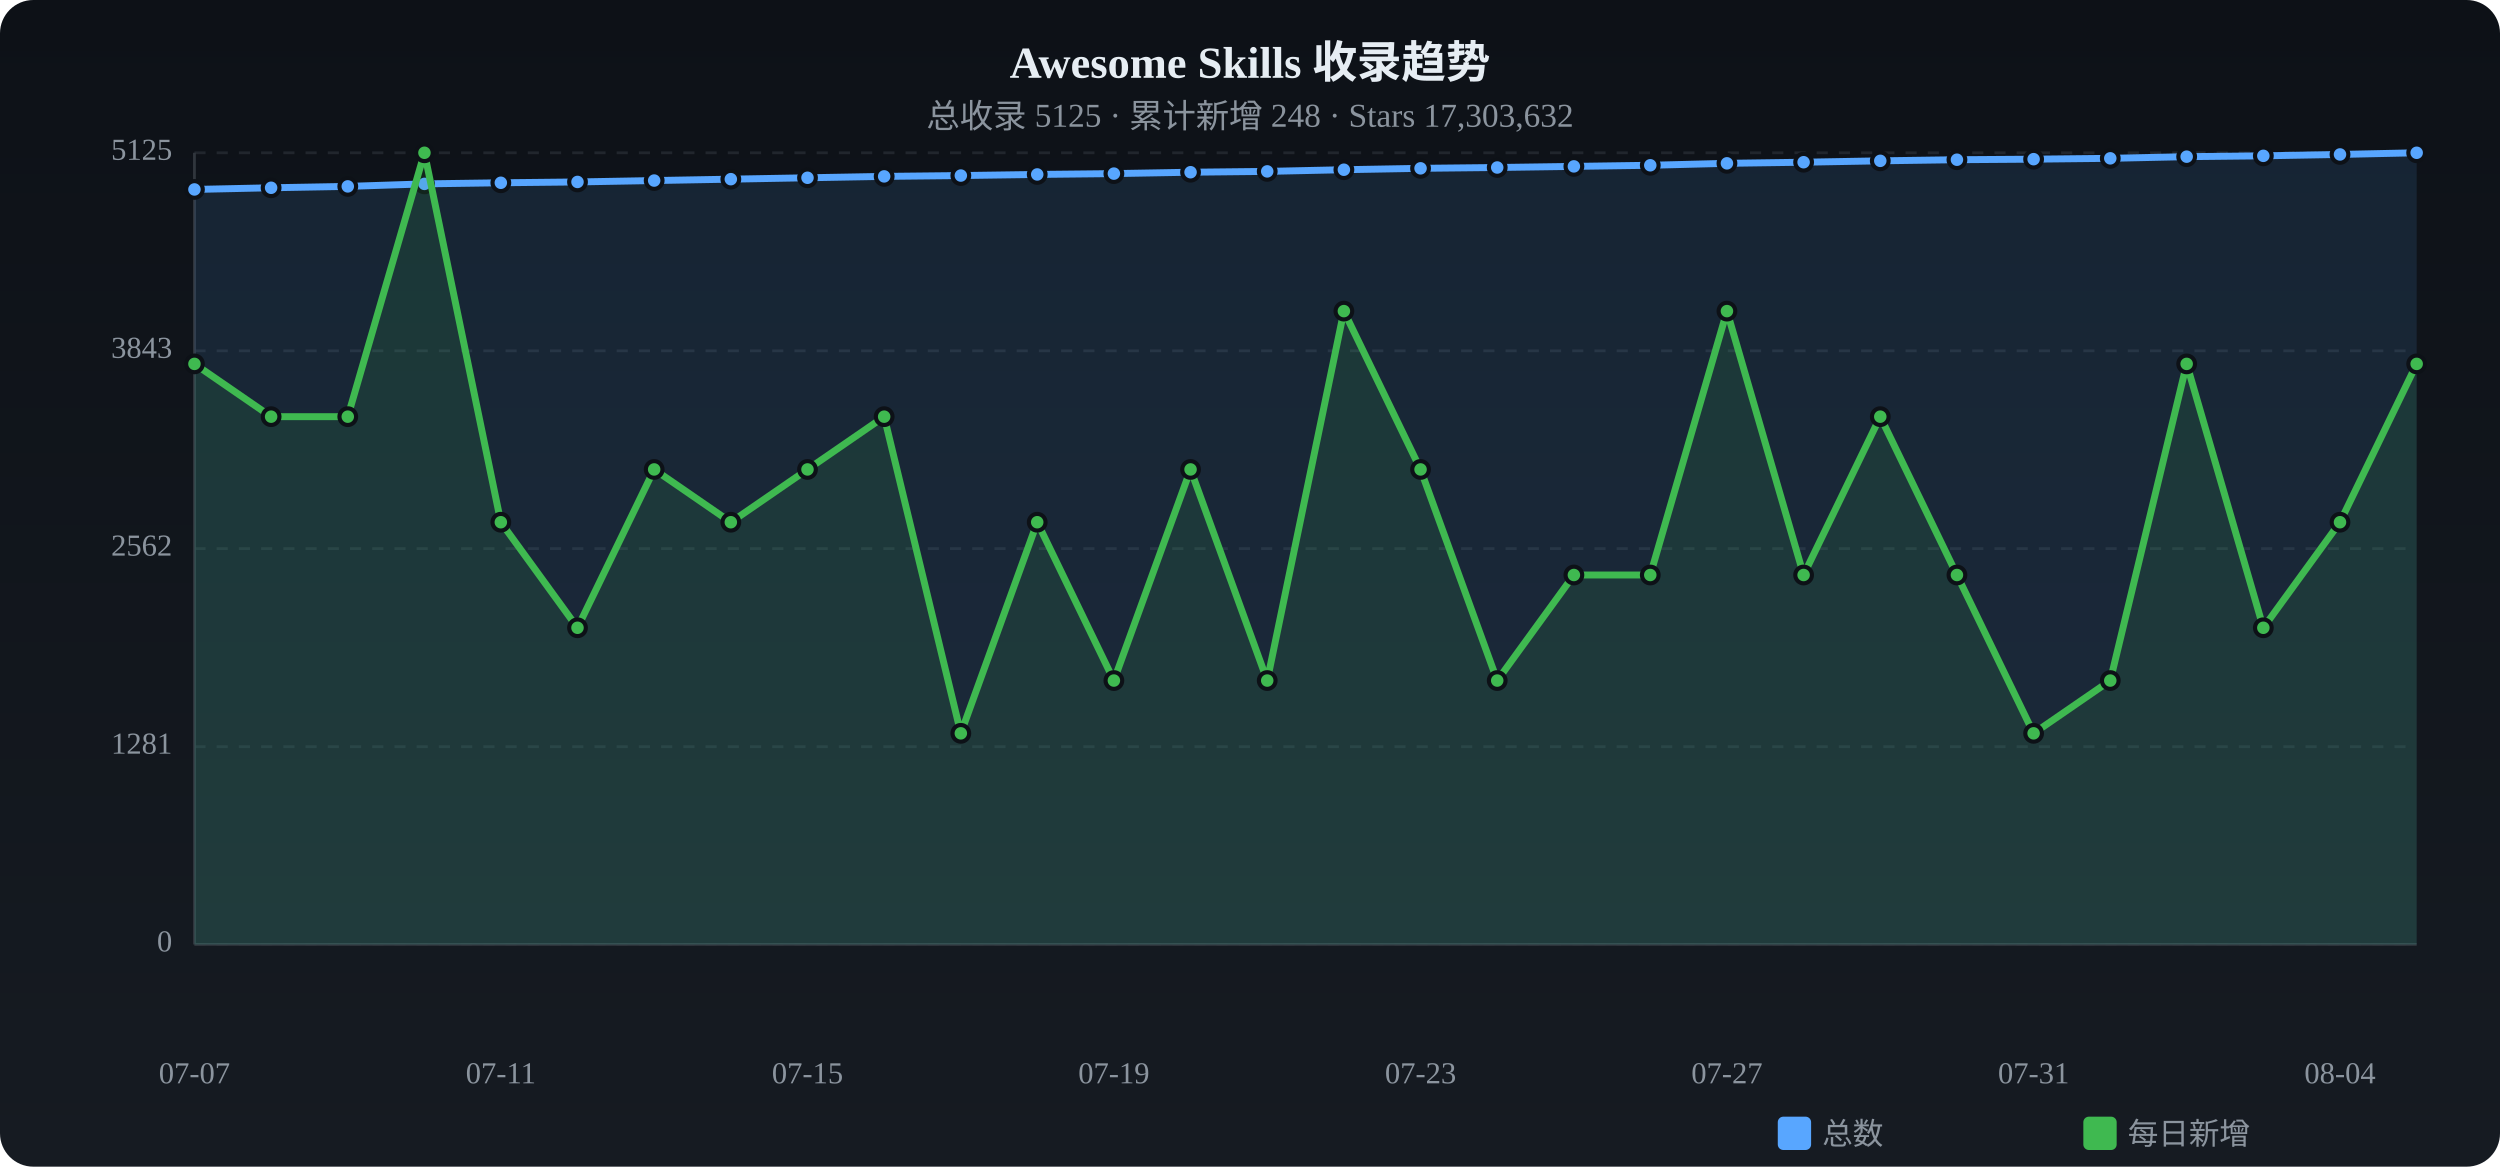
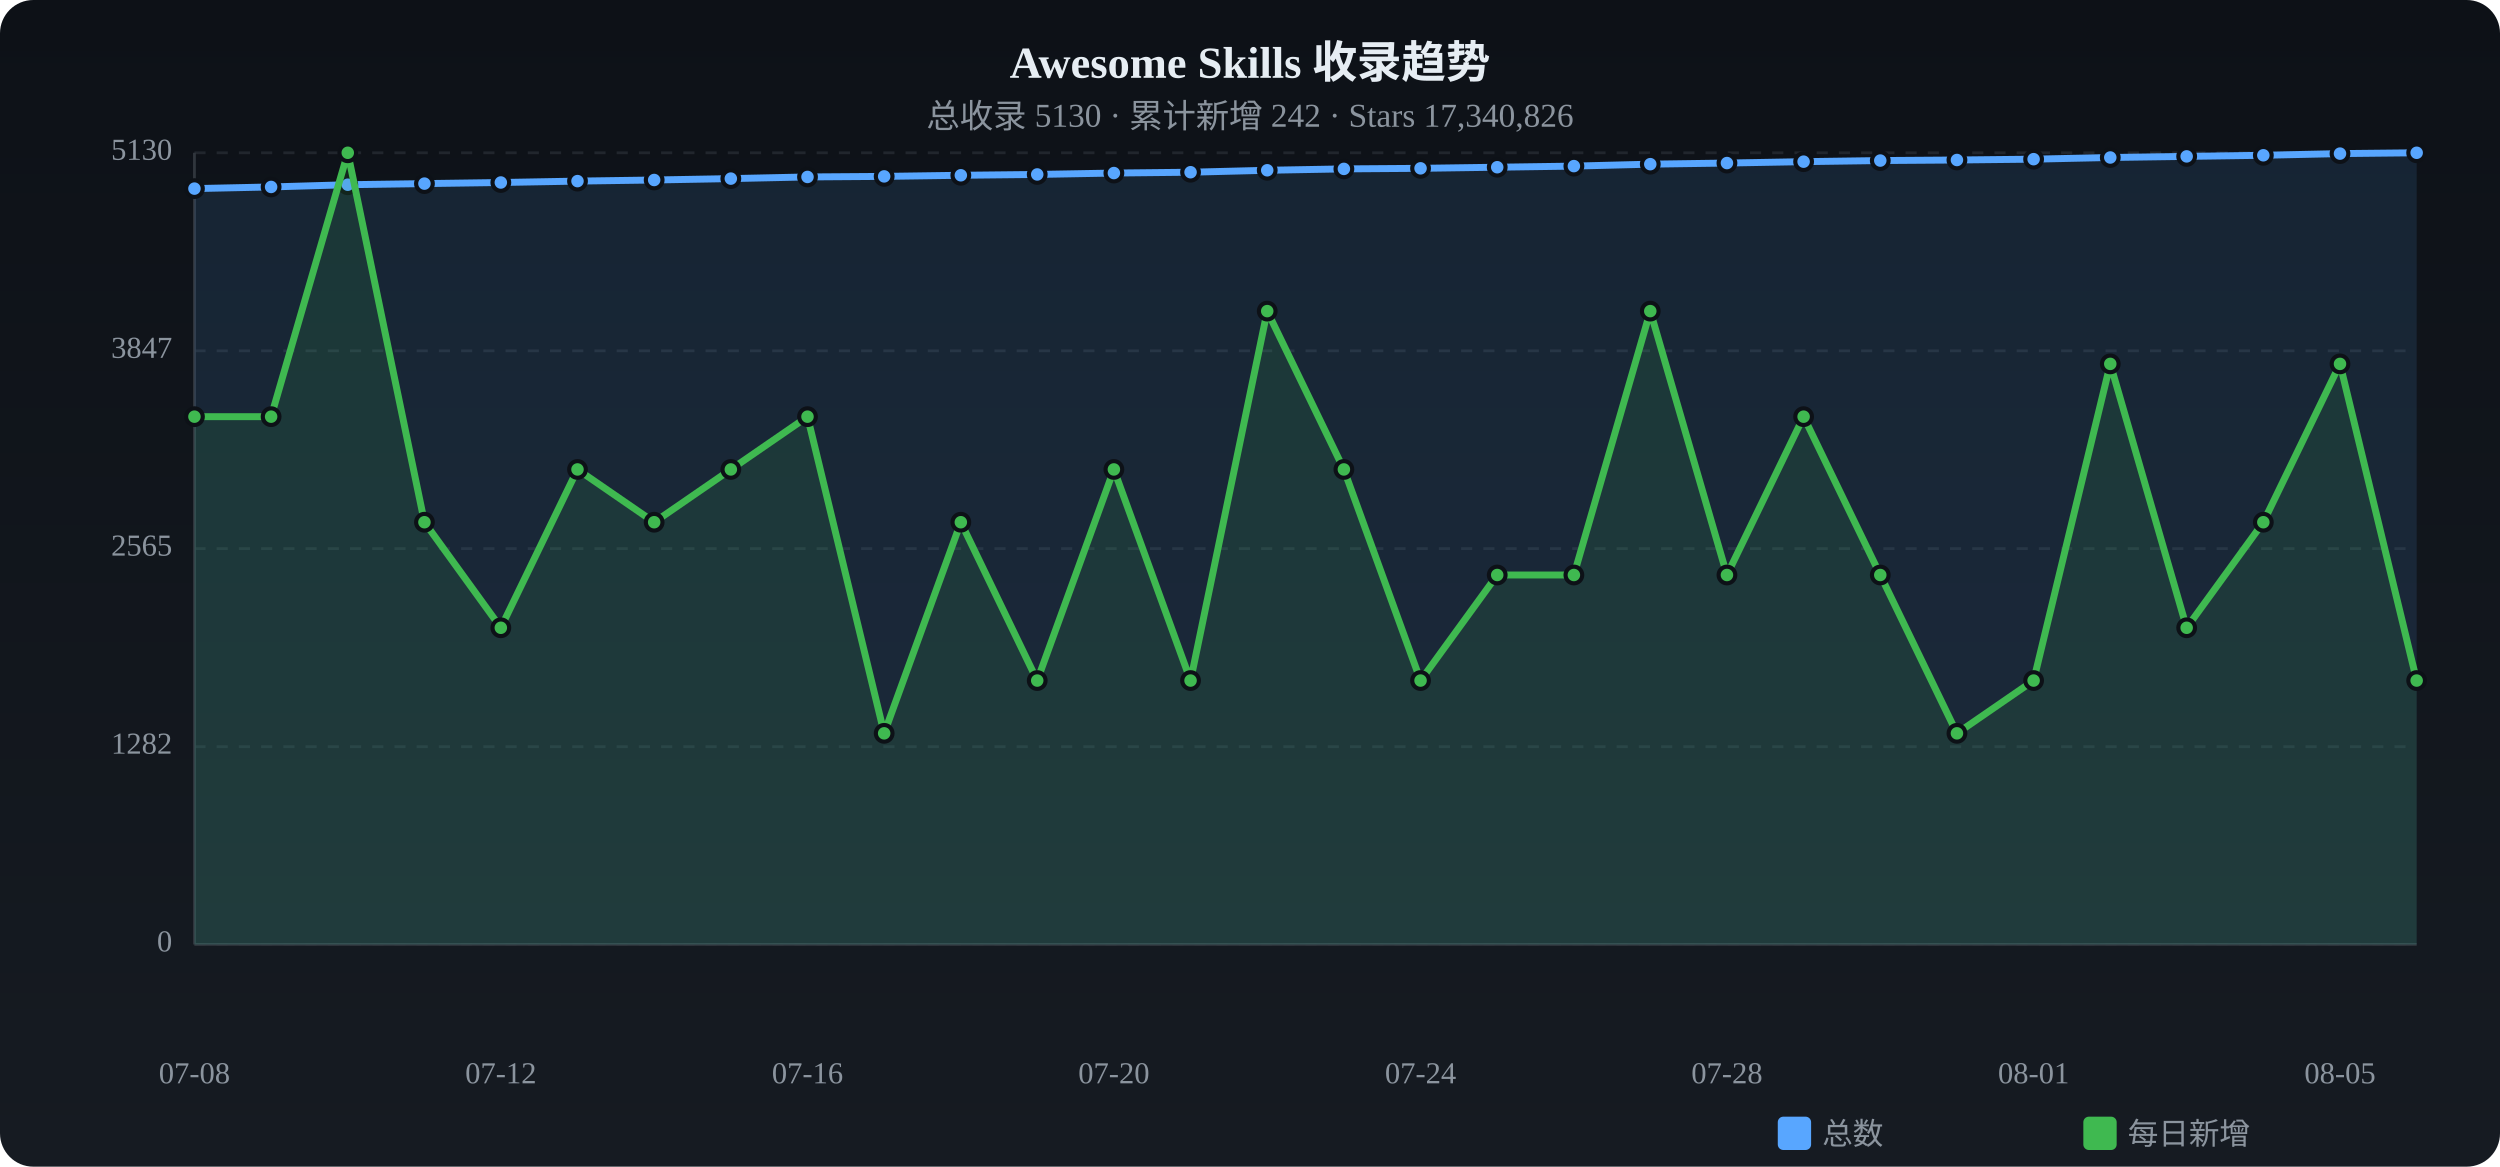
<svg xmlns="http://www.w3.org/2000/svg" viewBox="0 0 900 420" width="900" height="420">
  <defs>
    <linearGradient id="tbg" x1="0%" y1="0%" x2="0%" y2="100%">
      <stop offset="0%" stop-color="#0d1117" />
      <stop offset="100%" stop-color="#161b22" />
    </linearGradient>
  </defs>
  <rect width="900" height="420" rx="12" fill="url(#tbg)" />
  <text x="450.0" y="28" text-anchor="middle" fill="#e6edf3" font-size="16" font-weight="bold">Awesome Skills 收录趋势</text>
-   <text x="450.0" y="46" text-anchor="middle" fill="#8b949e" font-size="12">总收录 5125 · 累计新增 248 · Stars 17,303,632</text>
+   <text x="450.0" y="46" text-anchor="middle" fill="#8b949e" font-size="12">总收录 5130 · 累计新增 242 · Stars 17,340,826</text>
  <text x="62" y="340.0" text-anchor="end" fill="#8b949e" font-size="11" dominant-baseline="middle">0</text>
  <line x1="70" y1="340.0" x2="870" y2="340.0" stroke="#21262d" stroke-dasharray="4 4" />
-   <text x="62" y="268.8" text-anchor="end" fill="#8b949e" font-size="11" dominant-baseline="middle">1281</text>
+   <text x="62" y="268.8" text-anchor="end" fill="#8b949e" font-size="11" dominant-baseline="middle">1282</text>
  <line x1="70" y1="268.8" x2="870" y2="268.8" stroke="#21262d" stroke-dasharray="4 4" />
-   <text x="62" y="197.5" text-anchor="end" fill="#8b949e" font-size="11" dominant-baseline="middle">2562</text>
+   <text x="62" y="197.5" text-anchor="end" fill="#8b949e" font-size="11" dominant-baseline="middle">2565</text>
  <line x1="70" y1="197.5" x2="870" y2="197.5" stroke="#21262d" stroke-dasharray="4 4" />
-   <text x="62" y="126.3" text-anchor="end" fill="#8b949e" font-size="11" dominant-baseline="middle">3843</text>
+   <text x="62" y="126.3" text-anchor="end" fill="#8b949e" font-size="11" dominant-baseline="middle">3847</text>
  <line x1="70" y1="126.3" x2="870" y2="126.3" stroke="#21262d" stroke-dasharray="4 4" />
-   <text x="62" y="55.0" text-anchor="end" fill="#8b949e" font-size="11" dominant-baseline="middle">5125</text>
+   <text x="62" y="55.0" text-anchor="end" fill="#8b949e" font-size="11" dominant-baseline="middle">5130</text>
  <line x1="70" y1="55.0" x2="870" y2="55.0" stroke="#21262d" stroke-dasharray="4 4" />
  <line x1="70" y1="55" x2="70" y2="340" stroke="#30363d" />
  <line x1="70" y1="340" x2="870" y2="340" stroke="#30363d" />
-   <path d="M70.0,68.2 L97.6,67.6 L125.2,67.1 L152.8,66.2 L180.3,65.8 L207.9,65.5 L235.5,65.0 L263.1,64.5 L290.7,64.0 L318.3,63.5 L345.9,63.2 L373.4,62.8 L401.0,62.5 L428.6,62.0 L456.2,61.7 L483.8,61.1 L511.4,60.6 L539.0,60.3 L566.6,59.9 L594.1,59.5 L621.7,58.8 L649.3,58.4 L676.9,57.9 L704.5,57.5 L732.1,57.3 L759.7,57.0 L787.2,56.4 L814.8,56.1 L842.4,55.6 L870.0,55.0 L870.0,340 L70.0,340 Z" fill="#58a6ff" opacity="0.12" />
-   <polyline points="70.0,68.2 97.6,67.6 125.2,67.1 152.8,66.2 180.3,65.8 207.9,65.5 235.5,65.0 263.1,64.5 290.7,64.0 318.3,63.5 345.9,63.2 373.4,62.8 401.0,62.5 428.6,62.0 456.2,61.7 483.8,61.1 511.4,60.6 539.0,60.3 566.6,59.9 594.1,59.5 621.7,58.8 649.3,58.4 676.9,57.9 704.5,57.5 732.1,57.3 759.7,57.0 787.2,56.4 814.8,56.1 842.4,55.6 870.0,55.0" fill="none" stroke="#58a6ff" stroke-width="2.5" stroke-linecap="round" stroke-linejoin="round" />
-   <circle cx="70.0" cy="68.2" r="3" fill="#58a6ff" stroke="#0d1117" stroke-width="1.5" />
-   <circle cx="97.6" cy="67.6" r="3" fill="#58a6ff" stroke="#0d1117" stroke-width="1.5" />
-   <circle cx="125.2" cy="67.1" r="3" fill="#58a6ff" stroke="#0d1117" stroke-width="1.5" />
-   <circle cx="152.8" cy="66.2" r="3" fill="#58a6ff" stroke="#0d1117" stroke-width="1.5" />
-   <circle cx="180.3" cy="65.8" r="3" fill="#58a6ff" stroke="#0d1117" stroke-width="1.5" />
-   <circle cx="207.9" cy="65.5" r="3" fill="#58a6ff" stroke="#0d1117" stroke-width="1.5" />
-   <circle cx="235.5" cy="65.0" r="3" fill="#58a6ff" stroke="#0d1117" stroke-width="1.5" />
-   <circle cx="263.1" cy="64.5" r="3" fill="#58a6ff" stroke="#0d1117" stroke-width="1.5" />
-   <circle cx="290.7" cy="64.0" r="3" fill="#58a6ff" stroke="#0d1117" stroke-width="1.5" />
+   <path d="M70.0,67.9 L97.6,67.3 L125.2,66.5 L152.8,66.1 L180.3,65.7 L207.9,65.2 L235.5,64.8 L263.1,64.3 L290.7,63.7 L318.3,63.5 L345.9,63.1 L373.4,62.8 L401.0,62.3 L428.6,62.0 L456.2,61.3 L483.8,60.8 L511.4,60.6 L539.0,60.2 L566.6,59.8 L594.1,59.1 L621.7,58.7 L649.3,58.2 L676.9,57.8 L704.5,57.6 L732.1,57.3 L759.7,56.7 L787.2,56.3 L814.8,55.9 L842.4,55.3 L870.0,55.0 L870.0,340 L70.0,340 Z" fill="#58a6ff" opacity="0.12" />
+   <polyline points="70.0,67.9 97.6,67.3 125.2,66.5 152.8,66.1 180.3,65.7 207.9,65.2 235.5,64.8 263.1,64.3 290.7,63.7 318.3,63.5 345.9,63.1 373.4,62.8 401.0,62.3 428.6,62.0 456.2,61.3 483.8,60.8 511.4,60.6 539.0,60.2 566.6,59.8 594.1,59.1 621.7,58.7 649.3,58.2 676.9,57.8 704.5,57.6 732.1,57.3 759.7,56.7 787.2,56.3 814.8,55.9 842.4,55.3 870.0,55.0" fill="none" stroke="#58a6ff" stroke-width="2.5" stroke-linecap="round" stroke-linejoin="round" />
+   <circle cx="70.0" cy="67.9" r="3" fill="#58a6ff" stroke="#0d1117" stroke-width="1.5" />
+   <circle cx="97.6" cy="67.3" r="3" fill="#58a6ff" stroke="#0d1117" stroke-width="1.5" />
+   <circle cx="125.2" cy="66.5" r="3" fill="#58a6ff" stroke="#0d1117" stroke-width="1.5" />
+   <circle cx="152.8" cy="66.1" r="3" fill="#58a6ff" stroke="#0d1117" stroke-width="1.5" />
+   <circle cx="180.3" cy="65.7" r="3" fill="#58a6ff" stroke="#0d1117" stroke-width="1.5" />
+   <circle cx="207.9" cy="65.2" r="3" fill="#58a6ff" stroke="#0d1117" stroke-width="1.5" />
+   <circle cx="235.5" cy="64.8" r="3" fill="#58a6ff" stroke="#0d1117" stroke-width="1.5" />
+   <circle cx="263.1" cy="64.3" r="3" fill="#58a6ff" stroke="#0d1117" stroke-width="1.5" />
+   <circle cx="290.7" cy="63.7" r="3" fill="#58a6ff" stroke="#0d1117" stroke-width="1.5" />
  <circle cx="318.3" cy="63.5" r="3" fill="#58a6ff" stroke="#0d1117" stroke-width="1.5" />
-   <circle cx="345.9" cy="63.2" r="3" fill="#58a6ff" stroke="#0d1117" stroke-width="1.5" />
+   <circle cx="345.9" cy="63.1" r="3" fill="#58a6ff" stroke="#0d1117" stroke-width="1.5" />
  <circle cx="373.4" cy="62.8" r="3" fill="#58a6ff" stroke="#0d1117" stroke-width="1.5" />
-   <circle cx="401.0" cy="62.5" r="3" fill="#58a6ff" stroke="#0d1117" stroke-width="1.5" />
+   <circle cx="401.0" cy="62.3" r="3" fill="#58a6ff" stroke="#0d1117" stroke-width="1.5" />
  <circle cx="428.6" cy="62.0" r="3" fill="#58a6ff" stroke="#0d1117" stroke-width="1.5" />
-   <circle cx="456.2" cy="61.7" r="3" fill="#58a6ff" stroke="#0d1117" stroke-width="1.5" />
-   <circle cx="483.8" cy="61.1" r="3" fill="#58a6ff" stroke="#0d1117" stroke-width="1.5" />
+   <circle cx="456.2" cy="61.3" r="3" fill="#58a6ff" stroke="#0d1117" stroke-width="1.5" />
+   <circle cx="483.8" cy="60.8" r="3" fill="#58a6ff" stroke="#0d1117" stroke-width="1.5" />
  <circle cx="511.4" cy="60.6" r="3" fill="#58a6ff" stroke="#0d1117" stroke-width="1.5" />
-   <circle cx="539.0" cy="60.3" r="3" fill="#58a6ff" stroke="#0d1117" stroke-width="1.5" />
-   <circle cx="566.6" cy="59.9" r="3" fill="#58a6ff" stroke="#0d1117" stroke-width="1.5" />
-   <circle cx="594.1" cy="59.5" r="3" fill="#58a6ff" stroke="#0d1117" stroke-width="1.5" />
-   <circle cx="621.7" cy="58.8" r="3" fill="#58a6ff" stroke="#0d1117" stroke-width="1.5" />
-   <circle cx="649.3" cy="58.4" r="3" fill="#58a6ff" stroke="#0d1117" stroke-width="1.5" />
-   <circle cx="676.9" cy="57.9" r="3" fill="#58a6ff" stroke="#0d1117" stroke-width="1.5" />
-   <circle cx="704.5" cy="57.5" r="3" fill="#58a6ff" stroke="#0d1117" stroke-width="1.5" />
+   <circle cx="539.0" cy="60.2" r="3" fill="#58a6ff" stroke="#0d1117" stroke-width="1.5" />
+   <circle cx="566.6" cy="59.8" r="3" fill="#58a6ff" stroke="#0d1117" stroke-width="1.5" />
+   <circle cx="594.1" cy="59.1" r="3" fill="#58a6ff" stroke="#0d1117" stroke-width="1.5" />
+   <circle cx="621.7" cy="58.7" r="3" fill="#58a6ff" stroke="#0d1117" stroke-width="1.5" />
+   <circle cx="649.3" cy="58.2" r="3" fill="#58a6ff" stroke="#0d1117" stroke-width="1.5" />
+   <circle cx="676.9" cy="57.8" r="3" fill="#58a6ff" stroke="#0d1117" stroke-width="1.5" />
+   <circle cx="704.5" cy="57.6" r="3" fill="#58a6ff" stroke="#0d1117" stroke-width="1.5" />
  <circle cx="732.1" cy="57.3" r="3" fill="#58a6ff" stroke="#0d1117" stroke-width="1.5" />
-   <circle cx="759.7" cy="57.0" r="3" fill="#58a6ff" stroke="#0d1117" stroke-width="1.5" />
-   <circle cx="787.2" cy="56.4" r="3" fill="#58a6ff" stroke="#0d1117" stroke-width="1.5" />
-   <circle cx="814.8" cy="56.1" r="3" fill="#58a6ff" stroke="#0d1117" stroke-width="1.5" />
-   <circle cx="842.4" cy="55.6" r="3" fill="#58a6ff" stroke="#0d1117" stroke-width="1.5" />
+   <circle cx="759.7" cy="56.7" r="3" fill="#58a6ff" stroke="#0d1117" stroke-width="1.5" />
+   <circle cx="787.2" cy="56.3" r="3" fill="#58a6ff" stroke="#0d1117" stroke-width="1.5" />
+   <circle cx="814.8" cy="55.9" r="3" fill="#58a6ff" stroke="#0d1117" stroke-width="1.5" />
+   <circle cx="842.4" cy="55.3" r="3" fill="#58a6ff" stroke="#0d1117" stroke-width="1.5" />
  <circle cx="870.0" cy="55.0" r="3" fill="#58a6ff" stroke="#0d1117" stroke-width="1.5" />
-   <path d="M70.0,131.0 L97.6,150.0 L125.2,150.0 L152.8,55.0 L180.3,188.0 L207.9,226.0 L235.5,169.0 L263.1,188.0 L290.7,169.0 L318.3,150.0 L345.9,264.0 L373.4,188.0 L401.0,245.0 L428.6,169.0 L456.2,245.0 L483.8,112.0 L511.4,169.0 L539.0,245.0 L566.6,207.0 L594.1,207.0 L621.7,112.0 L649.3,207.0 L676.9,150.0 L704.5,207.0 L732.1,264.0 L759.7,245.0 L787.2,131.0 L814.8,226.0 L842.4,188.0 L870.0,131.0 L870.0,340 L70.0,340 Z" fill="#3fb950" opacity="0.12" />
-   <polyline points="70.0,131.0 97.6,150.0 125.2,150.0 152.8,55.0 180.3,188.0 207.9,226.0 235.5,169.0 263.1,188.0 290.7,169.0 318.3,150.0 345.9,264.0 373.4,188.0 401.0,245.0 428.6,169.0 456.2,245.0 483.8,112.0 511.4,169.0 539.0,245.0 566.6,207.0 594.1,207.0 621.7,112.0 649.3,207.0 676.9,150.0 704.5,207.0 732.1,264.0 759.7,245.0 787.2,131.0 814.8,226.0 842.4,188.0 870.0,131.0" fill="none" stroke="#3fb950" stroke-width="2.5" stroke-linecap="round" stroke-linejoin="round" />
-   <circle cx="70.0" cy="131.0" r="3" fill="#3fb950" stroke="#0d1117" stroke-width="1.5" />
+   <path d="M70.0,150.0 L97.6,150.0 L125.2,55.0 L152.8,188.0 L180.3,226.0 L207.9,169.0 L235.5,188.0 L263.1,169.0 L290.7,150.0 L318.3,264.0 L345.9,188.0 L373.4,245.0 L401.0,169.0 L428.6,245.0 L456.2,112.0 L483.8,169.0 L511.4,245.0 L539.0,207.0 L566.6,207.0 L594.1,112.0 L621.7,207.0 L649.3,150.0 L676.9,207.0 L704.5,264.0 L732.1,245.0 L759.7,131.0 L787.2,226.0 L814.8,188.0 L842.4,131.0 L870.0,245.0 L870.0,340 L70.0,340 Z" fill="#3fb950" opacity="0.12" />
+   <polyline points="70.0,150.0 97.6,150.0 125.2,55.0 152.8,188.0 180.3,226.0 207.9,169.0 235.5,188.0 263.1,169.0 290.7,150.0 318.3,264.0 345.9,188.0 373.4,245.0 401.0,169.0 428.6,245.0 456.2,112.0 483.8,169.0 511.4,245.0 539.0,207.0 566.6,207.0 594.1,112.0 621.7,207.0 649.3,150.0 676.9,207.0 704.5,264.0 732.1,245.0 759.7,131.0 787.2,226.0 814.8,188.0 842.4,131.0 870.0,245.0" fill="none" stroke="#3fb950" stroke-width="2.5" stroke-linecap="round" stroke-linejoin="round" />
+   <circle cx="70.0" cy="150.0" r="3" fill="#3fb950" stroke="#0d1117" stroke-width="1.5" />
  <circle cx="97.6" cy="150.0" r="3" fill="#3fb950" stroke="#0d1117" stroke-width="1.5" />
-   <circle cx="125.2" cy="150.0" r="3" fill="#3fb950" stroke="#0d1117" stroke-width="1.5" />
-   <circle cx="152.8" cy="55.0" r="3" fill="#3fb950" stroke="#0d1117" stroke-width="1.5" />
-   <circle cx="180.3" cy="188.0" r="3" fill="#3fb950" stroke="#0d1117" stroke-width="1.5" />
-   <circle cx="207.9" cy="226.0" r="3" fill="#3fb950" stroke="#0d1117" stroke-width="1.5" />
-   <circle cx="235.5" cy="169.0" r="3" fill="#3fb950" stroke="#0d1117" stroke-width="1.5" />
-   <circle cx="263.1" cy="188.0" r="3" fill="#3fb950" stroke="#0d1117" stroke-width="1.5" />
-   <circle cx="290.7" cy="169.0" r="3" fill="#3fb950" stroke="#0d1117" stroke-width="1.5" />
-   <circle cx="318.3" cy="150.0" r="3" fill="#3fb950" stroke="#0d1117" stroke-width="1.5" />
-   <circle cx="345.9" cy="264.0" r="3" fill="#3fb950" stroke="#0d1117" stroke-width="1.5" />
-   <circle cx="373.4" cy="188.0" r="3" fill="#3fb950" stroke="#0d1117" stroke-width="1.5" />
-   <circle cx="401.0" cy="245.0" r="3" fill="#3fb950" stroke="#0d1117" stroke-width="1.5" />
-   <circle cx="428.6" cy="169.0" r="3" fill="#3fb950" stroke="#0d1117" stroke-width="1.5" />
-   <circle cx="456.2" cy="245.0" r="3" fill="#3fb950" stroke="#0d1117" stroke-width="1.5" />
-   <circle cx="483.8" cy="112.0" r="3" fill="#3fb950" stroke="#0d1117" stroke-width="1.5" />
-   <circle cx="511.4" cy="169.0" r="3" fill="#3fb950" stroke="#0d1117" stroke-width="1.5" />
-   <circle cx="539.0" cy="245.0" r="3" fill="#3fb950" stroke="#0d1117" stroke-width="1.5" />
+   <circle cx="125.2" cy="55.0" r="3" fill="#3fb950" stroke="#0d1117" stroke-width="1.5" />
+   <circle cx="152.8" cy="188.0" r="3" fill="#3fb950" stroke="#0d1117" stroke-width="1.5" />
+   <circle cx="180.3" cy="226.0" r="3" fill="#3fb950" stroke="#0d1117" stroke-width="1.5" />
+   <circle cx="207.9" cy="169.0" r="3" fill="#3fb950" stroke="#0d1117" stroke-width="1.5" />
+   <circle cx="235.5" cy="188.0" r="3" fill="#3fb950" stroke="#0d1117" stroke-width="1.5" />
+   <circle cx="263.1" cy="169.0" r="3" fill="#3fb950" stroke="#0d1117" stroke-width="1.5" />
+   <circle cx="290.7" cy="150.0" r="3" fill="#3fb950" stroke="#0d1117" stroke-width="1.5" />
+   <circle cx="318.3" cy="264.0" r="3" fill="#3fb950" stroke="#0d1117" stroke-width="1.5" />
+   <circle cx="345.9" cy="188.0" r="3" fill="#3fb950" stroke="#0d1117" stroke-width="1.5" />
+   <circle cx="373.4" cy="245.0" r="3" fill="#3fb950" stroke="#0d1117" stroke-width="1.5" />
+   <circle cx="401.0" cy="169.0" r="3" fill="#3fb950" stroke="#0d1117" stroke-width="1.5" />
+   <circle cx="428.6" cy="245.0" r="3" fill="#3fb950" stroke="#0d1117" stroke-width="1.5" />
+   <circle cx="456.2" cy="112.0" r="3" fill="#3fb950" stroke="#0d1117" stroke-width="1.5" />
+   <circle cx="483.8" cy="169.0" r="3" fill="#3fb950" stroke="#0d1117" stroke-width="1.5" />
+   <circle cx="511.4" cy="245.0" r="3" fill="#3fb950" stroke="#0d1117" stroke-width="1.5" />
+   <circle cx="539.0" cy="207.0" r="3" fill="#3fb950" stroke="#0d1117" stroke-width="1.5" />
  <circle cx="566.6" cy="207.0" r="3" fill="#3fb950" stroke="#0d1117" stroke-width="1.5" />
-   <circle cx="594.1" cy="207.0" r="3" fill="#3fb950" stroke="#0d1117" stroke-width="1.5" />
-   <circle cx="621.7" cy="112.0" r="3" fill="#3fb950" stroke="#0d1117" stroke-width="1.5" />
-   <circle cx="649.3" cy="207.0" r="3" fill="#3fb950" stroke="#0d1117" stroke-width="1.5" />
-   <circle cx="676.9" cy="150.0" r="3" fill="#3fb950" stroke="#0d1117" stroke-width="1.5" />
-   <circle cx="704.5" cy="207.0" r="3" fill="#3fb950" stroke="#0d1117" stroke-width="1.5" />
-   <circle cx="732.1" cy="264.0" r="3" fill="#3fb950" stroke="#0d1117" stroke-width="1.5" />
-   <circle cx="759.7" cy="245.0" r="3" fill="#3fb950" stroke="#0d1117" stroke-width="1.5" />
-   <circle cx="787.2" cy="131.0" r="3" fill="#3fb950" stroke="#0d1117" stroke-width="1.5" />
-   <circle cx="814.8" cy="226.0" r="3" fill="#3fb950" stroke="#0d1117" stroke-width="1.5" />
-   <circle cx="842.4" cy="188.0" r="3" fill="#3fb950" stroke="#0d1117" stroke-width="1.5" />
-   <circle cx="870.0" cy="131.0" r="3" fill="#3fb950" stroke="#0d1117" stroke-width="1.5" />
-   <text x="70.0" y="390" text-anchor="middle" fill="#8b949e" font-size="11">07-07</text>
-   <text x="180.3" y="390" text-anchor="middle" fill="#8b949e" font-size="11">07-11</text>
-   <text x="290.7" y="390" text-anchor="middle" fill="#8b949e" font-size="11">07-15</text>
-   <text x="401.0" y="390" text-anchor="middle" fill="#8b949e" font-size="11">07-19</text>
-   <text x="511.4" y="390" text-anchor="middle" fill="#8b949e" font-size="11">07-23</text>
-   <text x="621.7" y="390" text-anchor="middle" fill="#8b949e" font-size="11">07-27</text>
-   <text x="732.1" y="390" text-anchor="middle" fill="#8b949e" font-size="11">07-31</text>
-   <text x="842.4" y="390" text-anchor="middle" fill="#8b949e" font-size="11">08-04</text>
+   <circle cx="594.1" cy="112.0" r="3" fill="#3fb950" stroke="#0d1117" stroke-width="1.5" />
+   <circle cx="621.7" cy="207.0" r="3" fill="#3fb950" stroke="#0d1117" stroke-width="1.5" />
+   <circle cx="649.3" cy="150.0" r="3" fill="#3fb950" stroke="#0d1117" stroke-width="1.5" />
+   <circle cx="676.9" cy="207.0" r="3" fill="#3fb950" stroke="#0d1117" stroke-width="1.5" />
+   <circle cx="704.5" cy="264.0" r="3" fill="#3fb950" stroke="#0d1117" stroke-width="1.5" />
+   <circle cx="732.1" cy="245.0" r="3" fill="#3fb950" stroke="#0d1117" stroke-width="1.5" />
+   <circle cx="759.7" cy="131.0" r="3" fill="#3fb950" stroke="#0d1117" stroke-width="1.5" />
+   <circle cx="787.2" cy="226.0" r="3" fill="#3fb950" stroke="#0d1117" stroke-width="1.5" />
+   <circle cx="814.8" cy="188.0" r="3" fill="#3fb950" stroke="#0d1117" stroke-width="1.5" />
+   <circle cx="842.4" cy="131.0" r="3" fill="#3fb950" stroke="#0d1117" stroke-width="1.5" />
+   <circle cx="870.0" cy="245.0" r="3" fill="#3fb950" stroke="#0d1117" stroke-width="1.5" />
+   <text x="70.0" y="390" text-anchor="middle" fill="#8b949e" font-size="11">07-08</text>
+   <text x="180.3" y="390" text-anchor="middle" fill="#8b949e" font-size="11">07-12</text>
+   <text x="290.7" y="390" text-anchor="middle" fill="#8b949e" font-size="11">07-16</text>
+   <text x="401.0" y="390" text-anchor="middle" fill="#8b949e" font-size="11">07-20</text>
+   <text x="511.4" y="390" text-anchor="middle" fill="#8b949e" font-size="11">07-24</text>
+   <text x="621.7" y="390" text-anchor="middle" fill="#8b949e" font-size="11">07-28</text>
+   <text x="732.1" y="390" text-anchor="middle" fill="#8b949e" font-size="11">08-01</text>
+   <text x="842.4" y="390" text-anchor="middle" fill="#8b949e" font-size="11">08-05</text>
  <rect x="640" y="402" width="12" height="12" rx="2" fill="#58a6ff" />
  <text x="656" y="412" fill="#8b949e" font-size="11">总数</text>
  <rect x="750" y="402" width="12" height="12" rx="2" fill="#3fb950" />
  <text x="766" y="412" fill="#8b949e" font-size="11">每日新增</text>
</svg>
